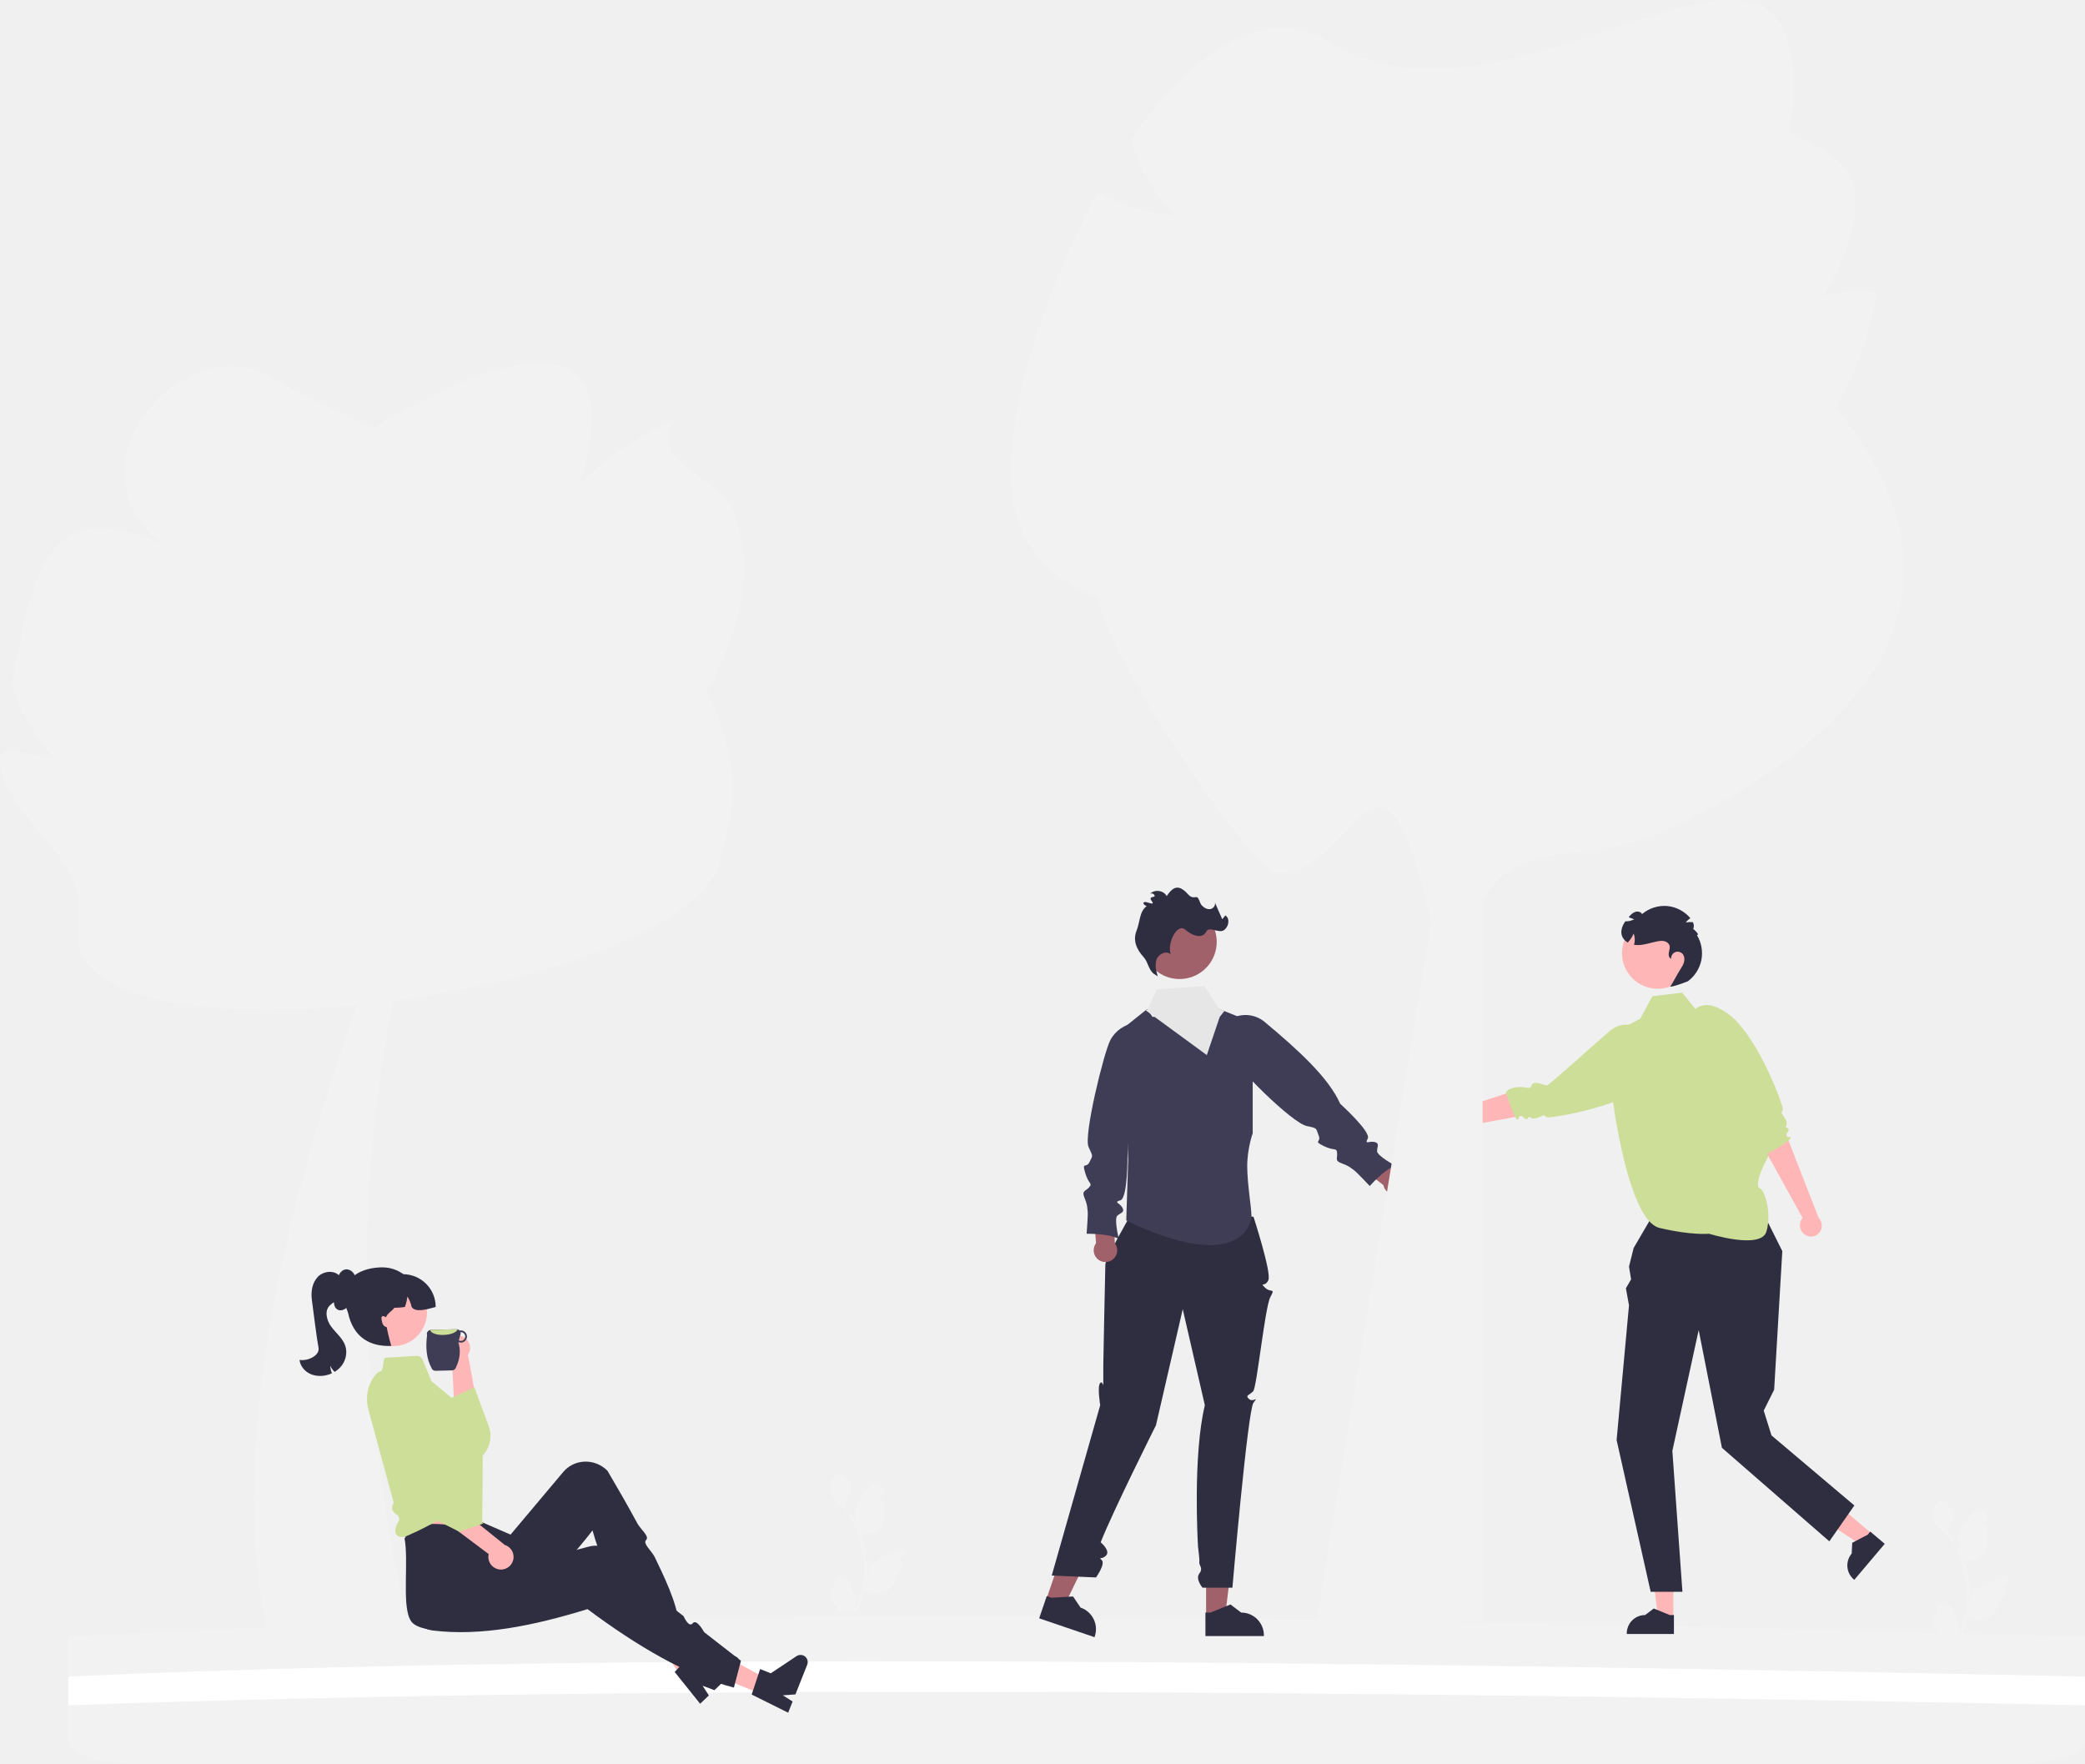
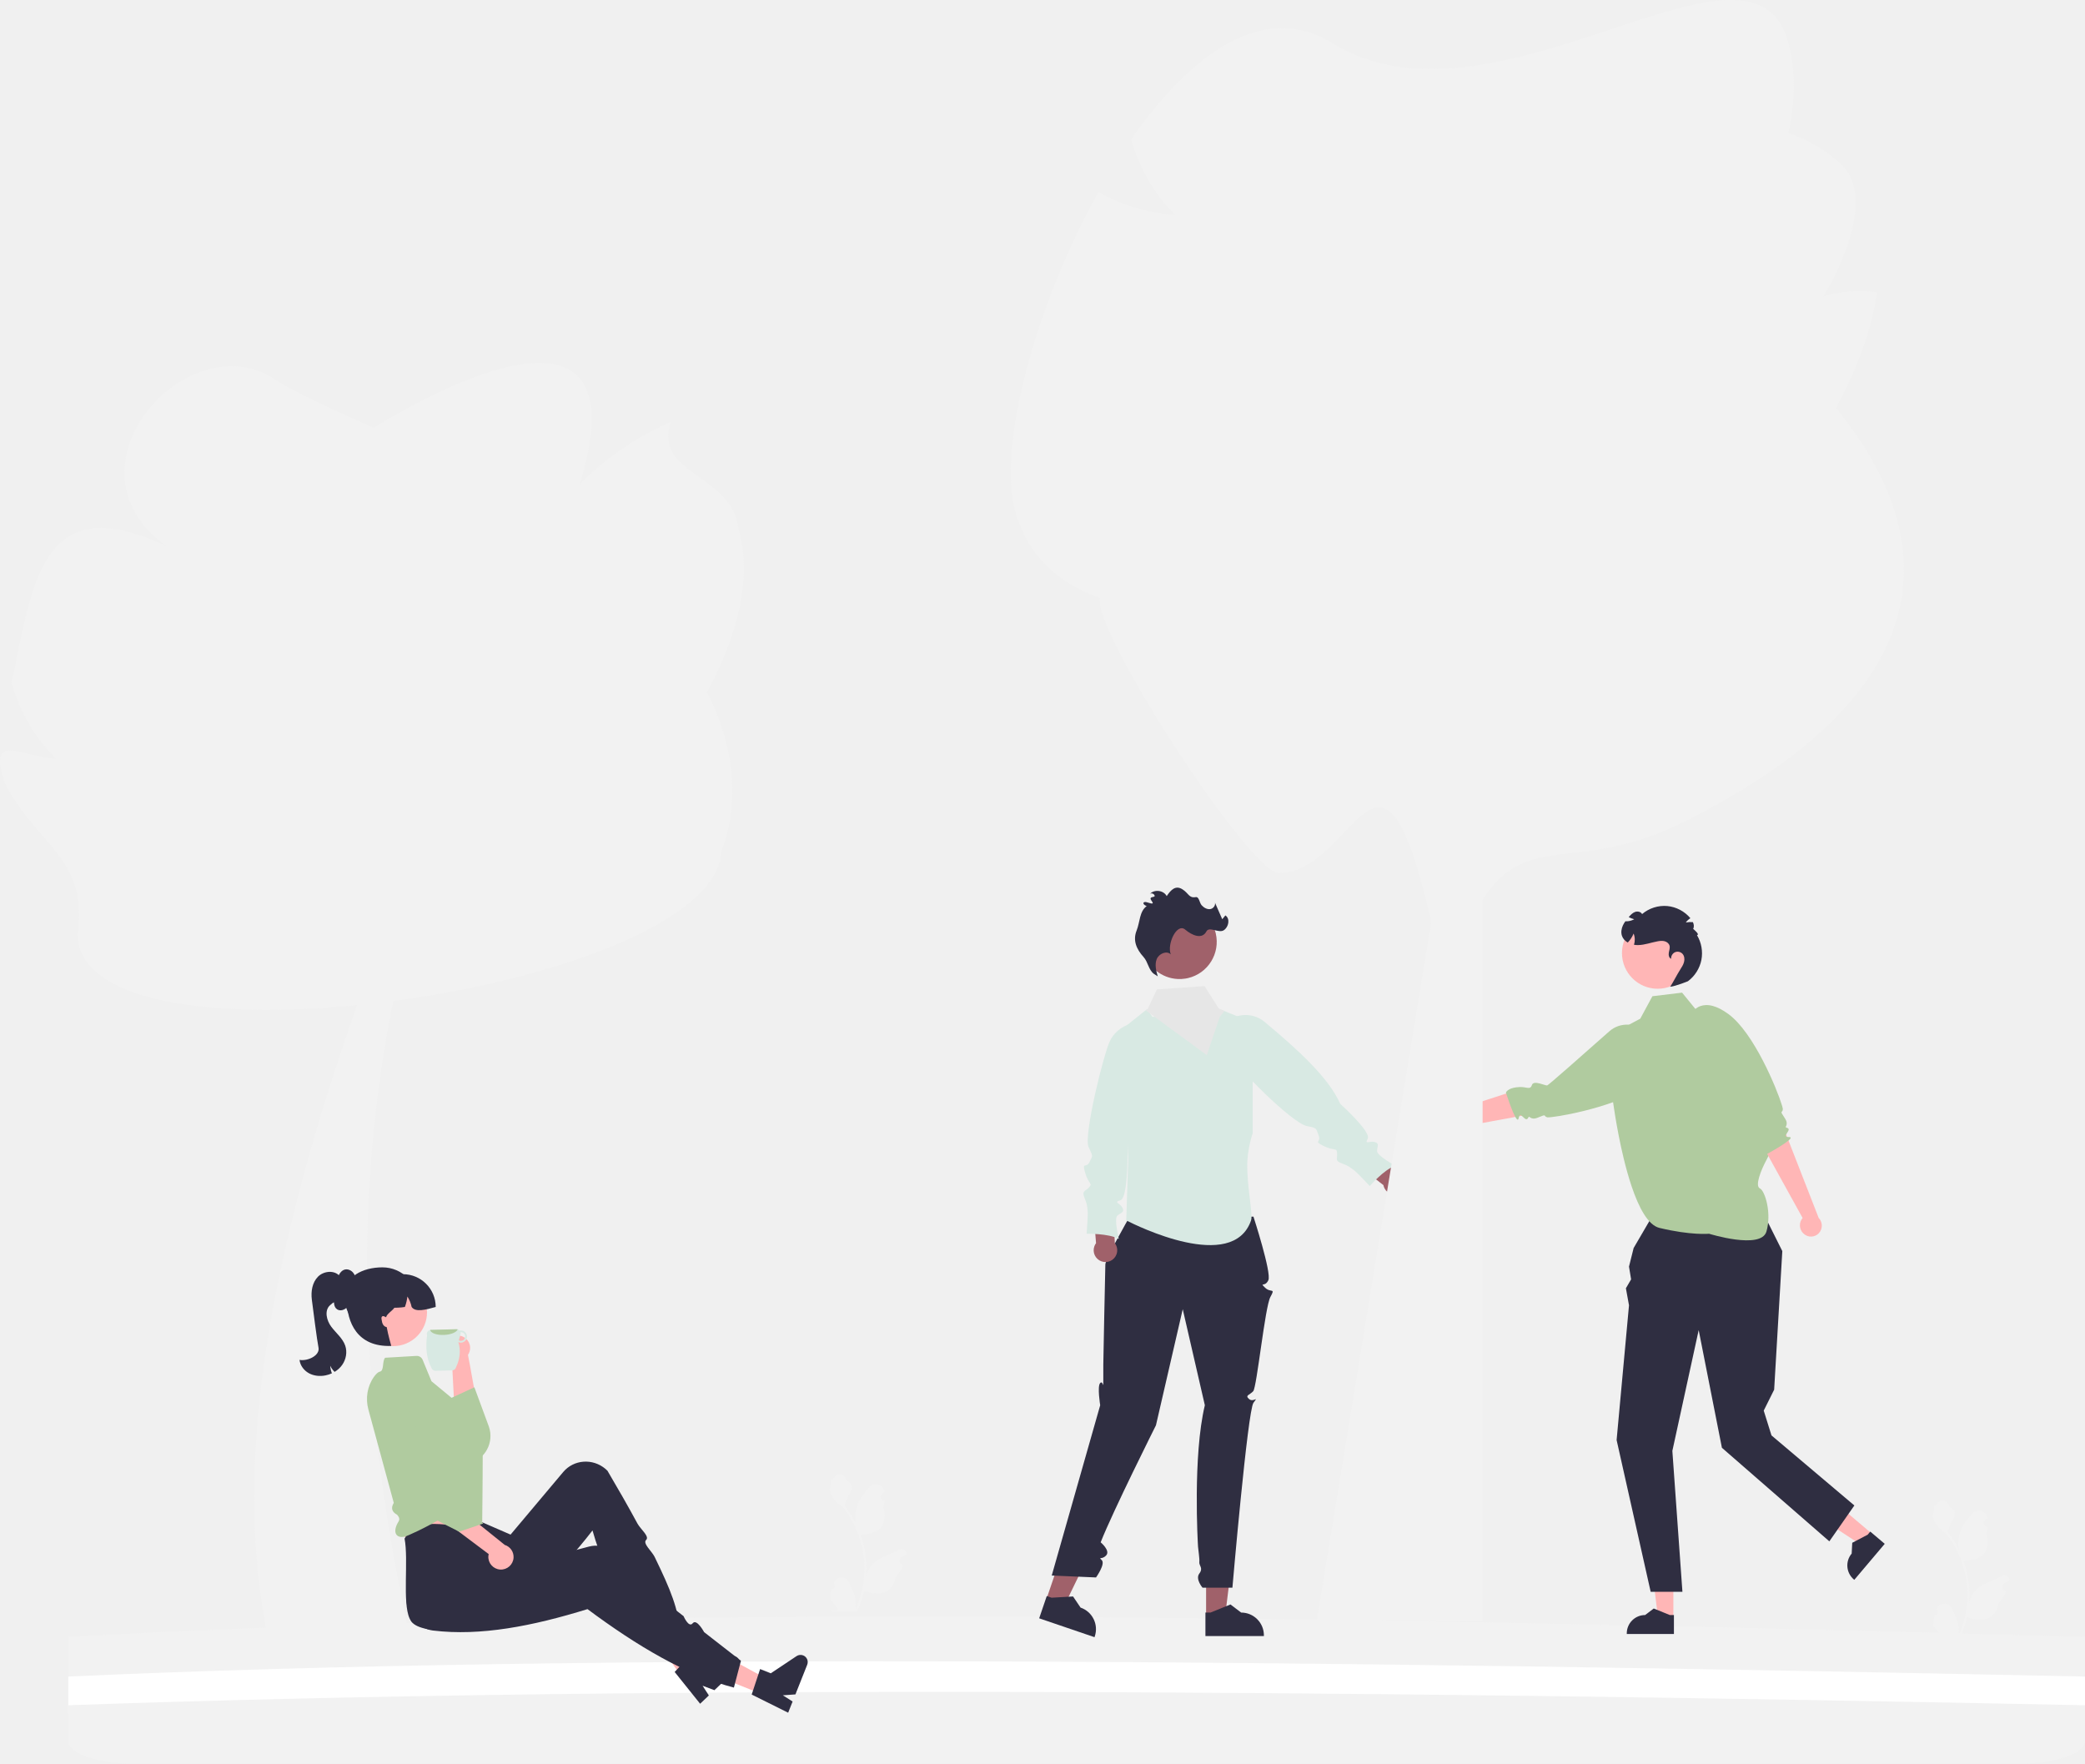
<svg xmlns="http://www.w3.org/2000/svg" width="716.461" height="606.002" viewBox="0 0 716.461 606.002" role="img" artist="Katerina Limpitsouni" source="https://undraw.co/">
  <path d="M716.461,562.478v12.347c0,4.254-10.18,7.715-22.69,7.715H46.151c-5.87,0-11.23-.762-15.26-2.016-.43-.129-.85-.269-1.25-.415-3.83-1.381-6.18-3.24-6.18-5.284v-12.347c197.151-11.071,439.611-7.323,693,0Z" fill="#f2f2f2" />
  <path d="M716.461,576.079v12.347c0,4.254-10.18,7.715-22.69,7.715H46.151c-5.87,0-11.23-.762-15.26-2.016-.43-.129-.85-.269-1.25-.415-3.83-1.381-6.18-3.24-6.18-5.284v-12.347c181.47-8.257,428.417-5.599,693,0Z" fill="#fff" />
  <path d="M716.461,585.94v12.347c0,4.254-10.18,7.715-22.69,7.715H46.151c-5.87,0-11.23-.762-15.26-2.016-.43-.129-.85-.269-1.25-.415-3.83-1.381-6.18-3.24-6.18-5.284v-12.347c196.351-6.934,435.574-5.288,693,0Z" fill="#f2f2f2" />
  <path d="M664.781,555.035c.978,.061,1.518-1.154,.778-1.862l-.074-.293,.029-.07c.989-2.358,4.34-2.342,5.321,.02,.87,2.096,1.978,4.195,2.251,6.411,.122,.978,.067,1.975-.15,2.935,2.039-4.454,3.112-9.318,3.112-14.209,0-1.229-.067-2.458-.205-3.684-.113-1.003-.269-1.999-.471-2.987-1.091-5.337-3.454-10.421-6.863-14.667-1.639-.896-3.005-2.296-3.83-3.974-.297-.605-.529-1.256-.639-1.92,.186,.024,.703-2.816,.562-2.99,.26-.394,.725-.59,1.009-.975,1.412-1.914,3.356-1.58,4.371,1.021,2.169,1.095,2.19,2.91,.859,4.656-.847,1.111-.963,2.614-1.706,3.803,.076,.098,.156,.193,.232,.29,1.401,1.798,2.614,3.73,3.635,5.759-.289-2.256,.138-4.974,.864-6.725,.827-1.996,2.378-3.677,3.744-5.403,1.64-2.073,5.004-1.168,5.293,1.459l.008,.076c-.203,.114-.402,.236-.596,.364-1.107,.732-.725,2.449,.587,2.651l.03,.005c-.073,.731-.199,1.455-.382,2.167,1.752,6.776-2.031,9.243-7.431,9.354-.119,.061-.235,.122-.355,.18,.547,1.541,.984,3.121,1.308,4.723,.29,1.415,.492,2.846,.605,4.283,.141,1.813,.128,3.635-.024,5.444l.009-.064c.388-1.993,1.47-3.855,3.042-5.145,2.341-1.923,5.648-2.631,8.173-4.177,1.216-.744,2.773,.217,2.561,1.627l-.01,.068c-.376,.153-.743,.33-1.097,.529-.203,.114-.402,.236-.596,.364-1.107,.732-.725,2.449,.587,2.651l.03,.005,.061,.009c-.645,1.532-1.544,2.953-2.669,4.179-1.096,5.915-5.801,6.476-10.834,4.754h-.003c-.55,2.397-1.354,4.738-2.388,6.97h-8.529c-.031-.095-.058-.193-.086-.287,.789,.049,1.584,.003,2.36-.141-.633-.776-1.266-1.559-1.898-2.336-.015-.015-.028-.031-.04-.046-.321-.397-.645-.792-.966-1.189l-0-0c-.02-1.22,.126-2.436,.416-3.616l0-0Z" fill="#f2f2f2" />
  <path d="M285.781,546.035c.978,.061,1.518-1.154,.778-1.862l-.074-.293,.029-.07c.989-2.358,4.34-2.342,5.321,.02,.87,2.096,1.978,4.195,2.251,6.411,.122,.978,.067,1.975-.15,2.935,2.039-4.454,3.112-9.318,3.112-14.209,0-1.229-.067-2.458-.205-3.684-.113-1.003-.269-1.999-.471-2.987-1.091-5.337-3.454-10.421-6.863-14.667-1.639-.896-3.005-2.296-3.83-3.974-.297-.605-.529-1.256-.639-1.92,.186,.024,.703-2.816,.562-2.99,.26-.394,.725-.59,1.009-.975,1.412-1.914,3.356-1.58,4.371,1.021,2.169,1.095,2.19,2.91,.859,4.656-.847,1.111-.963,2.614-1.706,3.803,.076,.098,.156,.193,.232,.29,1.401,1.798,2.614,3.73,3.635,5.759-.289-2.256,.138-4.974,.864-6.725,.827-1.996,2.378-3.677,3.744-5.403,1.64-2.073,5.004-1.168,5.293,1.459l.008,.076c-.203,.114-.402,.236-.596,.364-1.107,.732-.725,2.449,.587,2.651l.03,.005c-.073,.731-.199,1.455-.382,2.167,1.752,6.776-2.031,9.243-7.431,9.354-.119,.061-.235,.122-.355,.18,.547,1.541,.984,3.121,1.308,4.723,.29,1.415,.492,2.846,.605,4.283,.141,1.813,.128,3.635-.024,5.444l.009-.064c.388-1.993,1.47-3.855,3.042-5.145,2.341-1.923,5.648-2.631,8.173-4.177,1.216-.744,2.773,.217,2.561,1.627l-.01,.068c-.376,.153-.743,.33-1.097,.529-.203,.114-.402,.236-.596,.364-1.107,.732-.725,2.449,.587,2.651l.03,.005,.061,.009c-.645,1.532-1.544,2.953-2.669,4.179-1.096,5.915-5.801,6.476-10.834,4.754h-.003c-.55,2.397-1.354,4.738-2.388,6.97h-8.529c-.031-.095-.058-.193-.086-.287,.789,.049,1.584,.003,2.36-.141-.633-.776-1.266-1.559-1.898-2.336-.015-.015-.028-.031-.04-.046-.321-.397-.645-.792-.966-1.189l-0-0c-.02-1.22,.126-2.436,.416-3.616l0-0Z" fill="#f2f2f2" />
  <g>
    <g>
      <polygon points="575.019 555.956 569.75 555.955 567.244 535.633 575.02 535.633 575.019 555.956" fill="#ffb6b6" />
      <path d="M575.205,561.452l-16.202-.001v-.205c0-3.483,2.824-6.306,6.306-6.306h0l2.96-2.245,5.522,2.246,1.414,0-0,6.511Z" fill="#2f2e41" />
    </g>
    <g>
      <polygon points="643.33 527.065 639.926 531.087 622.792 519.876 627.814 513.939 643.33 527.065" fill="#ffb6b6" />
      <path d="M647.646,530.473l-10.464,12.37-.156-.132c-2.659-2.249-2.991-6.228-.742-8.888l0-0,.197-3.71,5.281-2.766,.913-1.08,4.971,4.205Z" fill="#2f2e41" />
    </g>
    <polygon points="600.742 406.476 572.496 409.754 561.363 428.826 559.767 435.212 560.489 439.602 558.702 442.662 559.767 448.516 555.51 494.812 567.217 546.963 578.126 546.963 574.667 498.537 583.713 457.03 591.695 497.473 628.61 529.621 637.209 517.294 608.724 493.216 606.063 484.702 609.648 477.503 612.449 429.891 600.742 406.476" fill="#2f2e41" />
-     <path d="M587.295,423.928s17.81,5.545,19.687-.729c1.876-6.275-.465-14.031-2.24-14.855s.33-6.232,2.3-9.848c1.97-3.616,1.666-5.604,.535-6.037-1.131-.432-18.763-44.22-18.763-44.22l-5.995-1.26-4.807-5.899-10.203,1.234-4.173,7.721-6.99,3.704-2.553,23.495s1.255,10.068,3.812,20.66c.795,3.295,1.717,6.642,2.765,9.751,2.47,7.324,5.646,13.334,9.547,14.273,10.88,2.621,17.078,2.01,17.078,2.01Z" fill="#CCDE97" />
+     <path d="M587.295,423.928s17.81,5.545,19.687-.729c1.876-6.275-.465-14.031-2.24-14.855s.33-6.232,2.3-9.848c1.97-3.616,1.666-5.604,.535-6.037-1.131-.432-18.763-44.22-18.763-44.22l-5.995-1.26-4.807-5.899-10.203,1.234-4.173,7.721-6.99,3.704-2.553,23.495s1.255,10.068,3.812,20.66c.795,3.295,1.717,6.642,2.765,9.751,2.47,7.324,5.646,13.334,9.547,14.273,10.88,2.621,17.078,2.01,17.078,2.01Z" fill="#B0CB9F" />
    <g>
      <path d="M526.527,382.716l-3.634,.669-.841,.154-1.348,.253-28.045,5.161c-1.472,.957-3.402,.8-4.704-.383-1.499-1.387-1.589-3.731-.202-5.23,.024-.026,.049-.046,.073-.071,1.45-1.518,3.853-1.6,5.408-.192,.148,.144,.287,.296,.41,.46l.757-.247,2.374-.773,1.794-.583,3.568-1.167,1.384-.45,4.486-1.462,4.327-1.409,5.243-1.709,4.03-1.315,.804,1.354,4.118,6.943Z" fill="#ffb6b6" />
-       <path d="M533.154,383.85c-.785,.087-1.303,.109-1.483,.068-1.504-.363,.16-1.345-3.165,.076-2.7,1.149-2.927-.918-3.317-.036-.645,1.456-1.554-.024-2.296-.573-.328-.247-.62-.304-.841,.154-.079,.154-.146,.373-.202,.671-.176,.888-.61,.535-1.146-.418-.883-1.581-2.036-4.804-2.693-6.763-.194-.554-.341-1.01-.436-1.294-.068-.211-.104-.331-.104-.331,0,0,.209-.604,1.234-1.13,.714-.372,1.834-.701,3.563-.76,1.062-.038,1.895,.185,2.537,.271,.377,.051,.689,.053,.942-.065l.006-.002c.281-.126,.495-.395,.656-.91,.289-.927,1.501-.815,2.7-.513,1.128,.292,2.253,.748,2.586,.65,.479-.141,13.18-11.366,21.294-18.565,3.707-3.29,9.359-3.03,12.749,.585l3.449,3.679s2.214,1.464,2.616,4.209c.165,1.155,.011,2.542-.776,4.152-.691,1.407-1.872,2.989-3.745,4.725-7.956,7.379-28.337,11.491-34.128,12.121Z" fill="#CCDE97" />
+       <path d="M533.154,383.85c-.785,.087-1.303,.109-1.483,.068-1.504-.363,.16-1.345-3.165,.076-2.7,1.149-2.927-.918-3.317-.036-.645,1.456-1.554-.024-2.296-.573-.328-.247-.62-.304-.841,.154-.079,.154-.146,.373-.202,.671-.176,.888-.61,.535-1.146-.418-.883-1.581-2.036-4.804-2.693-6.763-.194-.554-.341-1.01-.436-1.294-.068-.211-.104-.331-.104-.331,0,0,.209-.604,1.234-1.13,.714-.372,1.834-.701,3.563-.76,1.062-.038,1.895,.185,2.537,.271,.377,.051,.689,.053,.942-.065l.006-.002c.281-.126,.495-.395,.656-.91,.289-.927,1.501-.815,2.7-.513,1.128,.292,2.253,.748,2.586,.65,.479-.141,13.18-11.366,21.294-18.565,3.707-3.29,9.359-3.03,12.749,.585l3.449,3.679s2.214,1.464,2.616,4.209c.165,1.155,.011,2.542-.776,4.152-.691,1.407-1.872,2.989-3.745,4.725-7.956,7.379-28.337,11.491-34.128,12.121Z" fill="#B0CB9F" />
    </g>
    <g>
      <path d="M612.419,386.389l1.343,3.442,.309,.797,.503,1.276,10.364,26.566c1.217,1.265,1.428,3.189,.512,4.691-1.079,1.734-3.364,2.265-5.098,1.186-.03-.018-.054-.039-.084-.058-1.764-1.138-2.299-3.481-1.21-5.274,.113-.173,.237-.337,.374-.489l-.386-.697-1.207-2.186-.911-1.651-1.82-3.284-.703-1.274-2.283-4.129-2.201-3.983-2.669-4.826-2.053-3.709,1.178-1.045,6.04-5.355Z" fill="#ffb6b6" />
-       <path d="M612.281,379.667c.234,.755,.353,1.259,.347,1.444-.072,1.545-1.351,.097,.672,3.094,1.638,2.435-.348,3.048,.591,3.264,1.551,.359,.27,1.53-.129,2.362-.18,.369-.182,.666,.309,.797,.167,.049,.394,.073,.697,.072,.905,.005,.64,.498-.194,1.204-1.386,1.165-4.333,2.906-6.133,3.921-.508,.295-.928,.525-1.188,.673-.194,.107-.306,.164-.306,.164,0,0-.633-.091-1.342-.998-.5-.631-1.035-1.668-1.419-3.355-.237-1.036-.176-1.896-.213-2.543-.021-.38-.078-.687-.241-.913l-.003-.005c-.177-.252-.481-.412-1.018-.472-.965-.109-1.084-1.32-1.013-2.555,.074-1.163,.309-2.354,.15-2.662-.337-.654-11.93-12.28-11.93-12.28l-9.193-21.837s1.019-2.451,3.64-3.363c1.104-.38,2.494-.491,4.224-.022,1.512,.413,3.289,1.274,5.347,2.786,8.748,6.419,16.635,25.657,18.346,31.225Z" fill="#CCDE97" />
+       <path d="M612.281,379.667c.234,.755,.353,1.259,.347,1.444-.072,1.545-1.351,.097,.672,3.094,1.638,2.435-.348,3.048,.591,3.264,1.551,.359,.27,1.53-.129,2.362-.18,.369-.182,.666,.309,.797,.167,.049,.394,.073,.697,.072,.905,.005,.64,.498-.194,1.204-1.386,1.165-4.333,2.906-6.133,3.921-.508,.295-.928,.525-1.188,.673-.194,.107-.306,.164-.306,.164,0,0-.633-.091-1.342-.998-.5-.631-1.035-1.668-1.419-3.355-.237-1.036-.176-1.896-.213-2.543-.021-.38-.078-.687-.241-.913l-.003-.005c-.177-.252-.481-.412-1.018-.472-.965-.109-1.084-1.32-1.013-2.555,.074-1.163,.309-2.354,.15-2.662-.337-.654-11.93-12.28-11.93-12.28l-9.193-21.837s1.019-2.451,3.64-3.363c1.104-.38,2.494-.491,4.224-.022,1.512,.413,3.289,1.274,5.347,2.786,8.748,6.419,16.635,25.657,18.346,31.225Z" fill="#B0CB9F" />
    </g>
    <circle cx="569.617" cy="327.476" r="12.269" fill="#ffb6b6" />
    <path d="M580.019,337.16s-4.066,1.67-6.087,1.904c1.016-1.567,2.427-4.359,3.441-5.922,.53-.823,1.072-1.664,1.313-2.608,.24-.951,.132-2.041-.515-2.769-.623-.706-1.71-.95-2.572-.577-.866,.37-1.436,1.325-1.36,2.257-.762-.289-.931-1.312-.79-2.118,.141-.806,.47-1.631,.241-2.42-.22-.764-.949-1.304-1.725-1.502-.769-.199-1.585-.107-2.373,.041-2.251,.415-4.44,1.268-6.735,1.296-.453,.008-.913-.032-1.374-.111,.388-1.254,.366-2.637-.128-3.853-.467,1.141-1.155,2.192-2.009,3.087-.944-.538-1.69-1.328-2.021-2.365-.367-1.148-.156-2.421,.345-3.515,.231-.502,.52-.975,.848-1.422,.328,.02,.664,.007,.99-.039,.72-.091,1.412-.306,2.045-.666-.655-.171-1.29-.411-1.892-.725,.027-.033,.052-.062,.079-.095,.607-.686,1.261-1.386,2.122-1.69,.862-.303,1.984-.075,2.404,.742,2.363-2.028,5.563-3.051,8.667-2.766,3.05,.282,5.97,1.819,7.929,4.182-.612,.387-1.151,.876-1.571,1.467,.8-.147,1.62-.186,2.432-.124,.354,.762,.475,1.583,.096,2.307,.757,.703,2.272,1.951,1.308,2.176,1.531,2.52,2.081,5.62,1.514,8.514-.57,2.898-2.253,5.562-4.623,7.314Z" fill="#2f2e41" />
  </g>
  <g>
    <g>
      <polygon points="414.447 555.348 420.981 555.347 424.089 530.147 414.446 530.148 414.447 555.348" fill="#a0616a" />
      <path d="M414.217,562.164l20.091-.001v-.254c-0-4.319-3.501-7.82-7.82-7.82h-0l-3.67-2.784-6.847,2.785-1.754,0,0,8.074Z" fill="#2f2e41" />
    </g>
    <g>
      <polygon points="359.506 549.687 365.69 551.796 376.766 528.948 367.64 525.836 359.506 549.687" fill="#a0616a" />
      <path d="M357.088,556.064l19.015,6.485,.082-.24c1.394-4.088-.789-8.531-4.877-9.926l-0-0-2.575-3.82-7.379,.425-1.66-.566-2.606,7.642Z" fill="#2f2e41" />
    </g>
    <path d="M430.715,418.039s6.286,19.306,5.126,21.847c-1.16,2.541-3.14,.561-1.16,2.541,1.98,1.98,3.708-.125,1.854,3.237-1.854,3.362-4.662,31.036-5.898,32.376-1.235,1.34-2.934,1.376-1.425,2.677,1.509,1.302,3.489-1.338,1.509,1.302-1.98,2.639-7.232,63.528-7.232,63.528h-10.262s-2.556-2.946-1.109-4.863-.127-2.656,0-3.936c.127-1.28-.354-4.04-.444-5.3s-1.824-31.263,2.343-48.594l-7.597-33.001-9.203,39.886s-14.767,29.456-19,40.211c0,0,3.413,2.842,1.899,4.489-1.514,1.647-2.833,.327-1.514,1.647,1.32,1.32-1.98,5.939-1.98,5.939l-15.218-.66,16.651-58.512s-1.07-6.519,0-7.636c1.07-1.117,1.07,2.842,1.07-1.117v-5.279s.62-32.468,.703-34.38,8.001-15.769,8.001-15.769l42.885-.633Z" fill="#2f2e41" />
-     <path d="M430.461,351.358v38.069s-1.919,5.26-1.878,11.43c.041,6.472,1.464,13.93,1.459,17.19,0,.563-.041,.995-.14,1.284-6.301,18.262-39.641,1.666-42.672,.113-.144-.072-.221-.113-.221-.113l.658-20.455-.113-5.882-.779-40.348,.698-.558,6.116-4.877,.599-.477,1.837,2.68,16.38-1.126,6.251-1.729,1.95,.793,8.791,3.576,1.063,.432Z" fill="#3f3d56" />
+     <path d="M430.461,351.358v38.069s-1.919,5.26-1.878,11.43c.041,6.472,1.464,13.93,1.459,17.19,0,.563-.041,.995-.14,1.284-6.301,18.262-39.641,1.666-42.672,.113-.144-.072-.221-.113-.221-.113l.658-20.455-.113-5.882-.779-40.348,.698-.558,6.116-4.877,.599-.477,1.837,2.68,16.38-1.126,6.251-1.729,1.95,.793,8.791,3.576,1.063,.432Z" fill="#d8e9e3" />
    <g>
      <path d="M479.718,402.433l-9.278-7.751-5.167,4.682,10.101,7.846c.073,.384,.201,.764,.392,1.128,1.037,1.98,3.482,2.744,5.462,1.707,1.98-1.037,2.744-3.482,1.707-5.462-.661-1.263-1.896-2.028-3.217-2.15Z" fill="#a0616a" />
-       <path d="M422.184,350.583h0c-2.154,3.007-.748,7.879,.516,11.355,1.621,4.468,21.296,23.932,26.323,24.969,3.9,.804,3.064,.722,4.091,3.227,1.027,2.506-2.037,1.784,1.73,3.641,3.767,1.857,4.434,.397,4.614,2.38,.18,1.983-.956,2.685,1.73,3.641,2.685,.956,3.154,1.713,4.001,2.236,.847,.523,5.496,5.498,5.496,5.498,0,0,4.886-5.64,8.761-6.991,0,0-6.308-3.426-6.253-5.03s.956-2.685-.882-3.118c-1.838-.433-3.497,1.117-2.307-1.19,1.19-2.307-9.478-11.934-9.478-11.934-3.941-8.909-14.355-18.461-25.973-28.133-3.531-2.939-8.589-3.165-12.367-.552Z" fill="#3f3d56" />
+       <path d="M422.184,350.583h0c-2.154,3.007-.748,7.879,.516,11.355,1.621,4.468,21.296,23.932,26.323,24.969,3.9,.804,3.064,.722,4.091,3.227,1.027,2.506-2.037,1.784,1.73,3.641,3.767,1.857,4.434,.397,4.614,2.38,.18,1.983-.956,2.685,1.73,3.641,2.685,.956,3.154,1.713,4.001,2.236,.847,.523,5.496,5.498,5.496,5.498,0,0,4.886-5.64,8.761-6.991,0,0-6.308-3.426-6.253-5.03s.956-2.685-.882-3.118c-1.838-.433-3.497,1.117-2.307-1.19,1.19-2.307-9.478-11.934-9.478-11.934-3.941-8.909-14.355-18.461-25.973-28.133-3.531-2.939-8.589-3.165-12.367-.552Z" fill="#d8e9e3" />
    </g>
    <g>
      <path d="M383.084,427.163l-.521-12.078-6.941-.665,1.005,12.75c-.235,.312-.429,.663-.57,1.049-.765,2.1,.318,4.422,2.418,5.187,2.1,.765,4.422-.318,5.187-2.418,.488-1.339,.222-2.767-.578-3.826Z" fill="#a0616a" />
-       <path d="M390.34,351.47l-.195,.023c-3.673,.433-6.896,2.651-8.614,5.926-2.21,4.208-9.202,32.708-7.49,36.62,1.597,3.648,1.53,2.751,.37,5.197-1.16,2.447-2.691-.304-1.526,3.731s2.693,3.545,1.349,5.013c-1.344,1.468-2.629,1.102-1.526,3.731s.858,3.485,1.042,4.463-.362,7.766-.362,7.766c0,0,7.46-.188,11.069,1.766,0,0-1.717-6.97-.494-8.01,1.222-1.04,2.629-1.102,1.71-2.753s-3.181-1.832-.674-2.507c2.507-.674,2.436-15.044,2.436-15.044l2.905-45.923Z" fill="#3f3d56" />
+       <path d="M390.34,351.47l-.195,.023c-3.673,.433-6.896,2.651-8.614,5.926-2.21,4.208-9.202,32.708-7.49,36.62,1.597,3.648,1.53,2.751,.37,5.197-1.16,2.447-2.691-.304-1.526,3.731s2.693,3.545,1.349,5.013c-1.344,1.468-2.629,1.102-1.526,3.731s.858,3.485,1.042,4.463-.362,7.766-.362,7.766c0,0,7.46-.188,11.069,1.766,0,0-1.717-6.97-.494-8.01,1.222-1.04,2.629-1.102,1.71-2.753s-3.181-1.832-.674-2.507c2.507-.674,2.436-15.044,2.436-15.044l2.905-45.923Z" fill="#d8e9e3" />
    </g>
    <path d="M408.225,336.077c-.293,.068-.585,.126-.878,.171-.91,.149-1.819,.194-2.707,.14-2.693-.14-5.233-1.135-7.287-2.774-2.171-1.729-3.792-4.175-4.472-7.084-1.599-6.868,2.675-13.74,9.543-15.339,6.769-1.581,13.538,2.545,15.267,9.237,.027,.104,.054,.203,.077,.306,1.599,6.872-2.671,13.74-9.543,15.344Z" fill="#a0616a" />
    <path d="M396.433,334.569c-1.777-1.391-1.949-4.041-3.466-5.712-2.535-2.794-3.726-5.799-2.398-9.11,1.175-2.928,.925-6.527,3.455-8.411-1.243-.45-1.535-1.384-.439-1.401,.739-.012,3.495,1.401,2.169-.359-1.326-1.76,1.184-1.065,1.018-1.786s-1.231-1.12-1.7-.548c1.499-1.757,4.773-1.382,5.837,.668,1.494-2.24,3.08-3.781,5.367-2.359,2.246,1.396,2.216,3.121,4.631,2.707,1.135-.195,1.243,1.95,2.018,2.802,.776,.852,1.909,1.511,3.041,1.297,1.132-.214,1.997-1.625,1.363-2.586l2.668,6.086,1.075-1.319c1.708,1.113,1.147,4.019-.572,5.115-1.72,1.096-5.002-1.437-5.935,.376-1.471,2.858-4.922,1.415-7.292-.605-2.874-2.449-6.343,4.998-4.959,8.511-1.437-1.411-4.094-.24-4.838,1.631-.744,1.871-.199,3.978,.353,5.915l-1.397-.91Z" fill="#2f2e41" />
    <polygon points="420.767 347.349 420.321 347.917 419.123 349.439 414.689 362.536 393.75 347.21 394.349 346.733 397.538 339.955 413.917 338.829 418.817 346.557 420.767 347.349" fill="#e6e6e6" />
  </g>
  <path d="M630.881,140.174c7.5-13.8,12.37-27.33,14.11-39.81-6.953-.813-13.104-.247-18.475,1.556,9.247-15.409,15.42-34.385,7.385-44.126-5.06-5.37-11.6-9.39-19.33-12.06,2.5-11.57,2.53-22.41-.32-31.94-13.22-44.37-100.72,35.57-156.56,.97-23.41-14.5-48.61,3.77-69.02,33.15,2.8,9.77,7.97,18.85,15.23,25.98-9.25-.66-18.35-3.38-26.45-7.9-21.84,39.19-35.04,88.25-28.43,110.43,4.29,14.39,14.56,24.06,28.97,29.04-2.5,11.57,51.517,94.625,61.47,94.539,26.46-.23,34.688-60.332,52.354,16.689l-39.354,240.311h57v-247.831c15.86-24.488,32.243-8.109,70-27.169,115.81-58.46,66.439-122.893,51.42-141.828Z" fill="#f2f2f2" />
  <g>
    <path d="M155.266,466.917l.921,17.8,8.461,2.313s-3.618-20.84-3.845-21.468c.519-.758,.802-1.686,.741-2.674-.145-2.356-2.173-4.148-4.529-4.003-2.356,.145-4.148,2.173-4.003,4.529,.095,1.535,.991,2.826,2.254,3.503Z" fill="#ffb6b6" />
-     <path d="M124.821,506.702l-.2,.42c-.67,.16-.56-.03,.2-.42Z" fill="#CCDE97" />
-     <path d="M161.111,502.912c-4.59-1.25-9.31-1.59-13.79-1.4-4.75,.19-9.22,.98-12.94,1.9-.69-2.37-1.34-4.88-1.81-7.25l5.06-3.29,5.57-1.95,11.66-4.08-.15-6.33,1.23-.57,6.91-3.19,.16-.07,4.97,13.48c1.91,5.45-1.27,11.35-6.87,12.75Z" fill="#CCDE97" />
+     <path d="M124.821,506.702l-.2,.42c-.67,.16-.56-.03,.2-.42Z" fill="#B0CB9F" />
+     <path d="M161.111,502.912c-4.59-1.25-9.31-1.59-13.79-1.4-4.75,.19-9.22,.98-12.94,1.9-.69-2.37-1.34-4.88-1.81-7.25l5.06-3.29,5.57-1.95,11.66-4.08-.15-6.33,1.23-.57,6.91-3.19,.16-.07,4.97,13.48c1.91,5.45-1.27,11.35-6.87,12.75Z" fill="#B0CB9F" />
  </g>
  <path d="M253.772,181.859c-2.018-19.077-29.37-18.529-23.268-36.892-11.61,5.15-22.29,12.32-31.278,21.34,24.636-80.607-70.765-19.304-70.765-19.304,0,0-26.359-11.357-33.792-16.506-29.684-20.207-75.511,30.006-37.447,57.179-42.334-19.984-45.887,10.993-53.228,47.011,2.8,9.77,7.97,18.85,15.232,25.981-11.951-.657-23.577-9.285-17.612,8.222,10.725,21.541,28.696,25.45,25.091,52.205,.269,23.264,46.095,29.23,95.958,24.3-28.457,81.05-43.924,156.278-30.294,218.467h48.797c-16.86-74.978-20.552-148.472-6.043-219.914,55.35-7.372,111.423-27.322,112.721-51.302,6.66-17.4,4.36-36.64-4.92-54.79,11.16-20.53,15.52-40.31,10.848-55.998Z" fill="#f2f2f2" />
  <path d="M136.136,512.745l1.699,7.299s.017,6.73,1.209,7.971c1.184,1.235,27.21-1.245,27.21-1.245,0,0-2.759-10.845-2.723-19.051l-27.394,5.026Z" fill="#ffb6b6" />
  <g>
    <g>
      <polygon points="236.519 579.352 240.998 576.123 230.565 556.845 223.953 561.611 236.519 579.352" fill="#ffb6b6" />
      <path d="M253.791,570.032c-.08-.11-.16-.21-.25-.31-.26-.27-.58-.48-.92-.6l-.02-.01c-.39-.15-.81-.19-1.23-.13l-1.85,.29-7.16,1.11-1.51,.24-2.72-2.86-1.05,1.12-3.62,3.88-.92,.98-.71,.76,8.75,10.92,3-2.85-2.15-3.34,4.06,1.53,2.29-2.18,1.53-1.44,4.14-3.93c.41-.39,.65-.88,.74-1.4,.1-.61-.03-1.25-.4-1.78Z" fill="#2f2e41" />
    </g>
    <path d="M233.841,561.184l-8.104,3.629c-8.396-8.879-16.844-20.286-22.137-38.938-12.092,15.655-22.744,24.519-37.204,32.291-4.883,2.645-22.548,3.594-25.297-1.357-.128-.231-.248-.468-.358-.708-2.527-5.566-.293-20.056-1.722-27.418,5.221-9.583,17.961-1.842,26.675-5.616l9.75,4.236,18.083-21.5c3.637-4.324,10.149-4.797,14.545-1.058,.232,.197,.456,.405,.67,.621,3.645,6.184,7.128,12.262,10.307,18.143,1.026,1.898,4.255,4.449,2.978,5.63s1.981,3.889,2.905,5.79c5.687,11.704,8.065,17.691,8.91,26.254Z" fill="#2f2e41" />
  </g>
-   <path d="M132.354,466.535l10.733-.634c.928-.055,1.788,.485,2.143,1.344l3.033,7.353,12.606,10.419s4.991,6.351,5.003,14.554c.012,8.203-.178,23.495-.178,23.495,0,0-5.336-6.56-9.832-3.833-.765,.464-1.034,1.413-1.835,1.892-.4,.239-1.323,.007-1.727,.246-6.195,3.678-12.406,6.467-13.26,6.641-3.208,.651-4.213-1.825-2.047-5.274,.707-1.126-.576-2.283-.576-2.283-1.63-.893-2.239-2.159-1.105-4.062l-8.719-32.037c-1.047-3.847-.408-7.999,1.901-11.25,.686-.966,1.406-1.685,2.074-1.804,1.501-.32,.702-3.683,1.787-4.768Z" fill="#CCDE97" />
+   <path d="M132.354,466.535l10.733-.634c.928-.055,1.788,.485,2.143,1.344l3.033,7.353,12.606,10.419s4.991,6.351,5.003,14.554c.012,8.203-.178,23.495-.178,23.495,0,0-5.336-6.56-9.832-3.833-.765,.464-1.034,1.413-1.835,1.892-.4,.239-1.323,.007-1.727,.246-6.195,3.678-12.406,6.467-13.26,6.641-3.208,.651-4.213-1.825-2.047-5.274,.707-1.126-.576-2.283-.576-2.283-1.63-.893-2.239-2.159-1.105-4.062l-8.719-32.037c-1.047-3.847-.408-7.999,1.901-11.25,.686-.966,1.406-1.685,2.074-1.804,1.501-.32,.702-3.683,1.787-4.768Z" fill="#B0CB9F" />
  <g>
    <polygon points="261.207 581.872 263.246 576.744 243.997 566.267 240.988 573.835 261.207 581.872" fill="#ffb6b6" />
    <path d="M254.604,570.661l-2.416,9.212c-16.36-4.255-33.218-14.252-50.311-26.964-18.865,5.836-36.76,9.334-53.031,7.362-5.506-.649-9.656-5.803-9.055-11.434,.028-.263,.066-.525,.114-.785,1.135-6.006,10.608-11.278,13.67-18.119l20.137,4.794,1.496,3.87,4.535-1.198,3.829-1.012,4.383-1.158,14.368-3.797c5.453-1.441,11.042,1.921,12.483,7.51,.076,.295,.14,.593,.19,.894l19.9,15.487s1.776,4.152,3.14,2.444c1.365-1.708,3.921,3.051,3.921,3.051l12.648,9.843Z" fill="#2f2e41" />
    <path d="M276.001,568.812c-.75-.3-1.61-.21-2.28,.24l-8.86,5.91-3.67-1.46-.59,1.8-1.85,5.59-.45,1.37,12.53,6.24,1.53-3.85-3.36-2.13,4.33-.31,4.05-10.2c.5-1.26-.12-2.7-1.38-3.2Z" fill="#2f2e41" />
  </g>
  <path d="M120.718,445.558c-.279,1.253-.583,2.559-1.409,3.543-.826,.983-2.345,1.512-3.428,.823-1.324-.843-1.219-2.776-.955-4.323l.837-4.907c.16-.936,.325-1.889,.757-2.734s1.182-1.582,2.115-1.758c.987-.186,2.019,.3,2.677,1.059,.658,.759,.989,1.752,1.151,2.743,.429,2.63-.276,5.425-1.901,7.536l.156-1.982Z" fill="#2f2e41" />
  <path d="M116.773,438.522c-1.786-2.18-5.511-1.853-7.495,.147-1.984,2-2.477,5.084-2.125,7.881,.351,2.794,1.823,14.266,2.287,16.468,.581,2.755-3.749,4.767-6.517,4.248,.218,1.93,1.522,3.651,3.225,4.587,1.704,.933,3.753,1.125,5.659,.756,.771-.15,1.528-.393,2.243-.725-.323-.833-.524-1.714-.581-2.609,.369,.791,.885,1.51,1.509,2.118,1.014-.613,1.907-1.412,2.591-2.378,1.341-1.892,1.815-4.419,1.067-6.616-.871-2.567-3.163-4.337-4.789-6.505-1.628-2.167-2.46-5.553-.464-7.387,1.52-1.397,1.429-1.088,3.467-.763l-.078-9.221Z" fill="#2f2e41" />
  <path d="M143.617,447.679c0,6.742-5.465,12.207-12.207,12.207-6.742,0-13.146-7.813-13.146-14.554s6.404-9.859,13.146-9.859c6.742,0,12.207,5.465,12.207,12.207Z" fill="#2f2e41" />
  <circle cx="135.091" cy="450.898" r="11.646" fill="#ffb6b6" />
  <path d="M149.721,449.088c-3.448,.941-6.928,1.928-8.273,0-.263-1.277-.756-2.502-1.46-3.596-.131,1.23-.423,2.441-.859,3.596-1.514,.272-3.62,.272-3.62,.272-.493,.85-2.748,2.256-2.828,3.275-.174-.113-.357-.202-.545-.286-.235-.099-.512-.183-.742-.066-.174,.089-.272,.282-.305,.474-.033,.192-.005,.39,.028,.587,.099,.662,.207,1.352,.587,1.906,.268,.394,.718,.704,1.178,.756,.488,2.747,1.568,6.46,1.568,6.46-11.737,.469-15.247-8.195-15.247-15.726l1.408-2.817h4.695v-6.103h13.146c6.221,0,11.268,5.047,11.268,11.268Z" fill="#2f2e41" />
  <g>
    <path d="M171.858,539.306c-2.39-.157-4.201-2.223-4.044-4.613,.016-.241,.056-.473,.109-.701l-27.82-20.882,7.279-3.229,26.054,20.961c1.869,.583,3.169,2.381,3.035,4.421-.157,2.39-2.223,4.201-4.613,4.044Z" fill="#ffb6b6" />
-     <path d="M166.051,523.492l-1.23,.42-7,2.39s-.15-.07-.42-.2c-2.79-1.37-18.52-9.18-19.46-11.91-.46-1.34-2.09-5.77-3.56-10.78-.69-2.37-1.34-4.88-1.81-7.25-.76-3.8-1.04-7.26-.25-9.26,2.32-5.87,7.62-4.36,7.62-4.36l3.26,8.38,4.12,10.59,3.33,8.56c4.38,1.17,9.74,6.67,15.4,13.42Z" fill="#CCDE97" />
+     <path d="M166.051,523.492l-1.23,.42-7,2.39s-.15-.07-.42-.2c-2.79-1.37-18.52-9.18-19.46-11.91-.46-1.34-2.09-5.77-3.56-10.78-.69-2.37-1.34-4.88-1.81-7.25-.76-3.8-1.04-7.26-.25-9.26,2.32-5.87,7.62-4.36,7.62-4.36l3.26,8.38,4.12,10.59,3.33,8.56c4.38,1.17,9.74,6.67,15.4,13.42Z" fill="#B0CB9F" />
  </g>
  <g>
-     <path d="M158.311,457.142c-.13,0-.26,.02-.38,.04-.17-.19-.39-.33-.66-.4-.12-.04-.26-.05-.4-.05l-8.85,.23c-.07,0-.15,.01-.21,.02-.31,.06-.58,.22-.77,.44-.07,.07-.13,.15-.18,.24-.19,.32-.24,.72-.11,1.12-.508,4.016-.318,7.859,1.54,11.29,.19,.57,.74,.96,1.34,.95l5.75-.15c.03,0,.06,0,.09-.01,.57-.05,1.06-.44,1.21-1,1.409-2.953,1.706-5.857,.81-8.71,.28,.13,.6,.2,.92,.19,.84-.02,1.55-.53,1.86-1.24,.13-.28,.2-.59,.19-.91-.03-1.16-1-2.08-2.15-2.05Zm.09,3.6c-.27,.01-.52-.06-.74-.18l.45-1.61,.13-.47c.07-.25,.06-.5,0-.73,.03,0,.06-.01,.09-.01,.82-.02,1.51,.64,1.53,1.46,0,.17-.02,.34-.07,.49-.19,.6-.73,1.03-1.39,1.05Z" fill="#3f3d56" />
-     <path d="M147.807,456.985c.189,1.078,2.308,1.836,4.857,1.704,2.344-.108,4.26-.931,4.611-1.906-.123-.039-.26-.054-.401-.053l-8.85,.229c-.076,.005-.152,.01-.218,.027Z" fill="#CCDE97" />
+     <path d="M158.311,457.142c-.13,0-.26,.02-.38,.04-.17-.19-.39-.33-.66-.4-.12-.04-.26-.05-.4-.05l-8.85,.23c-.07,0-.15,.01-.21,.02-.31,.06-.58,.22-.77,.44-.07,.07-.13,.15-.18,.24-.19,.32-.24,.72-.11,1.12-.508,4.016-.318,7.859,1.54,11.29,.19,.57,.74,.96,1.34,.95l5.75-.15c.03,0,.06,0,.09-.01,.57-.05,1.06-.44,1.21-1,1.409-2.953,1.706-5.857,.81-8.71,.28,.13,.6,.2,.92,.19,.84-.02,1.55-.53,1.86-1.24,.13-.28,.2-.59,.19-.91-.03-1.16-1-2.08-2.15-2.05Zm.09,3.6c-.27,.01-.52-.06-.74-.18l.45-1.61,.13-.47c.07-.25,.06-.5,0-.73,.03,0,.06-.01,.09-.01,.82-.02,1.51,.64,1.53,1.46,0,.17-.02,.34-.07,.49-.19,.6-.73,1.03-1.39,1.05Z" fill="#d8e9e3" />
+     <path d="M147.807,456.985c.189,1.078,2.308,1.836,4.857,1.704,2.344-.108,4.26-.931,4.611-1.906-.123-.039-.26-.054-.401-.053l-8.85,.229c-.076,.005-.152,.01-.218,.027Z" fill="#B0CB9F" />
  </g>
</svg>
